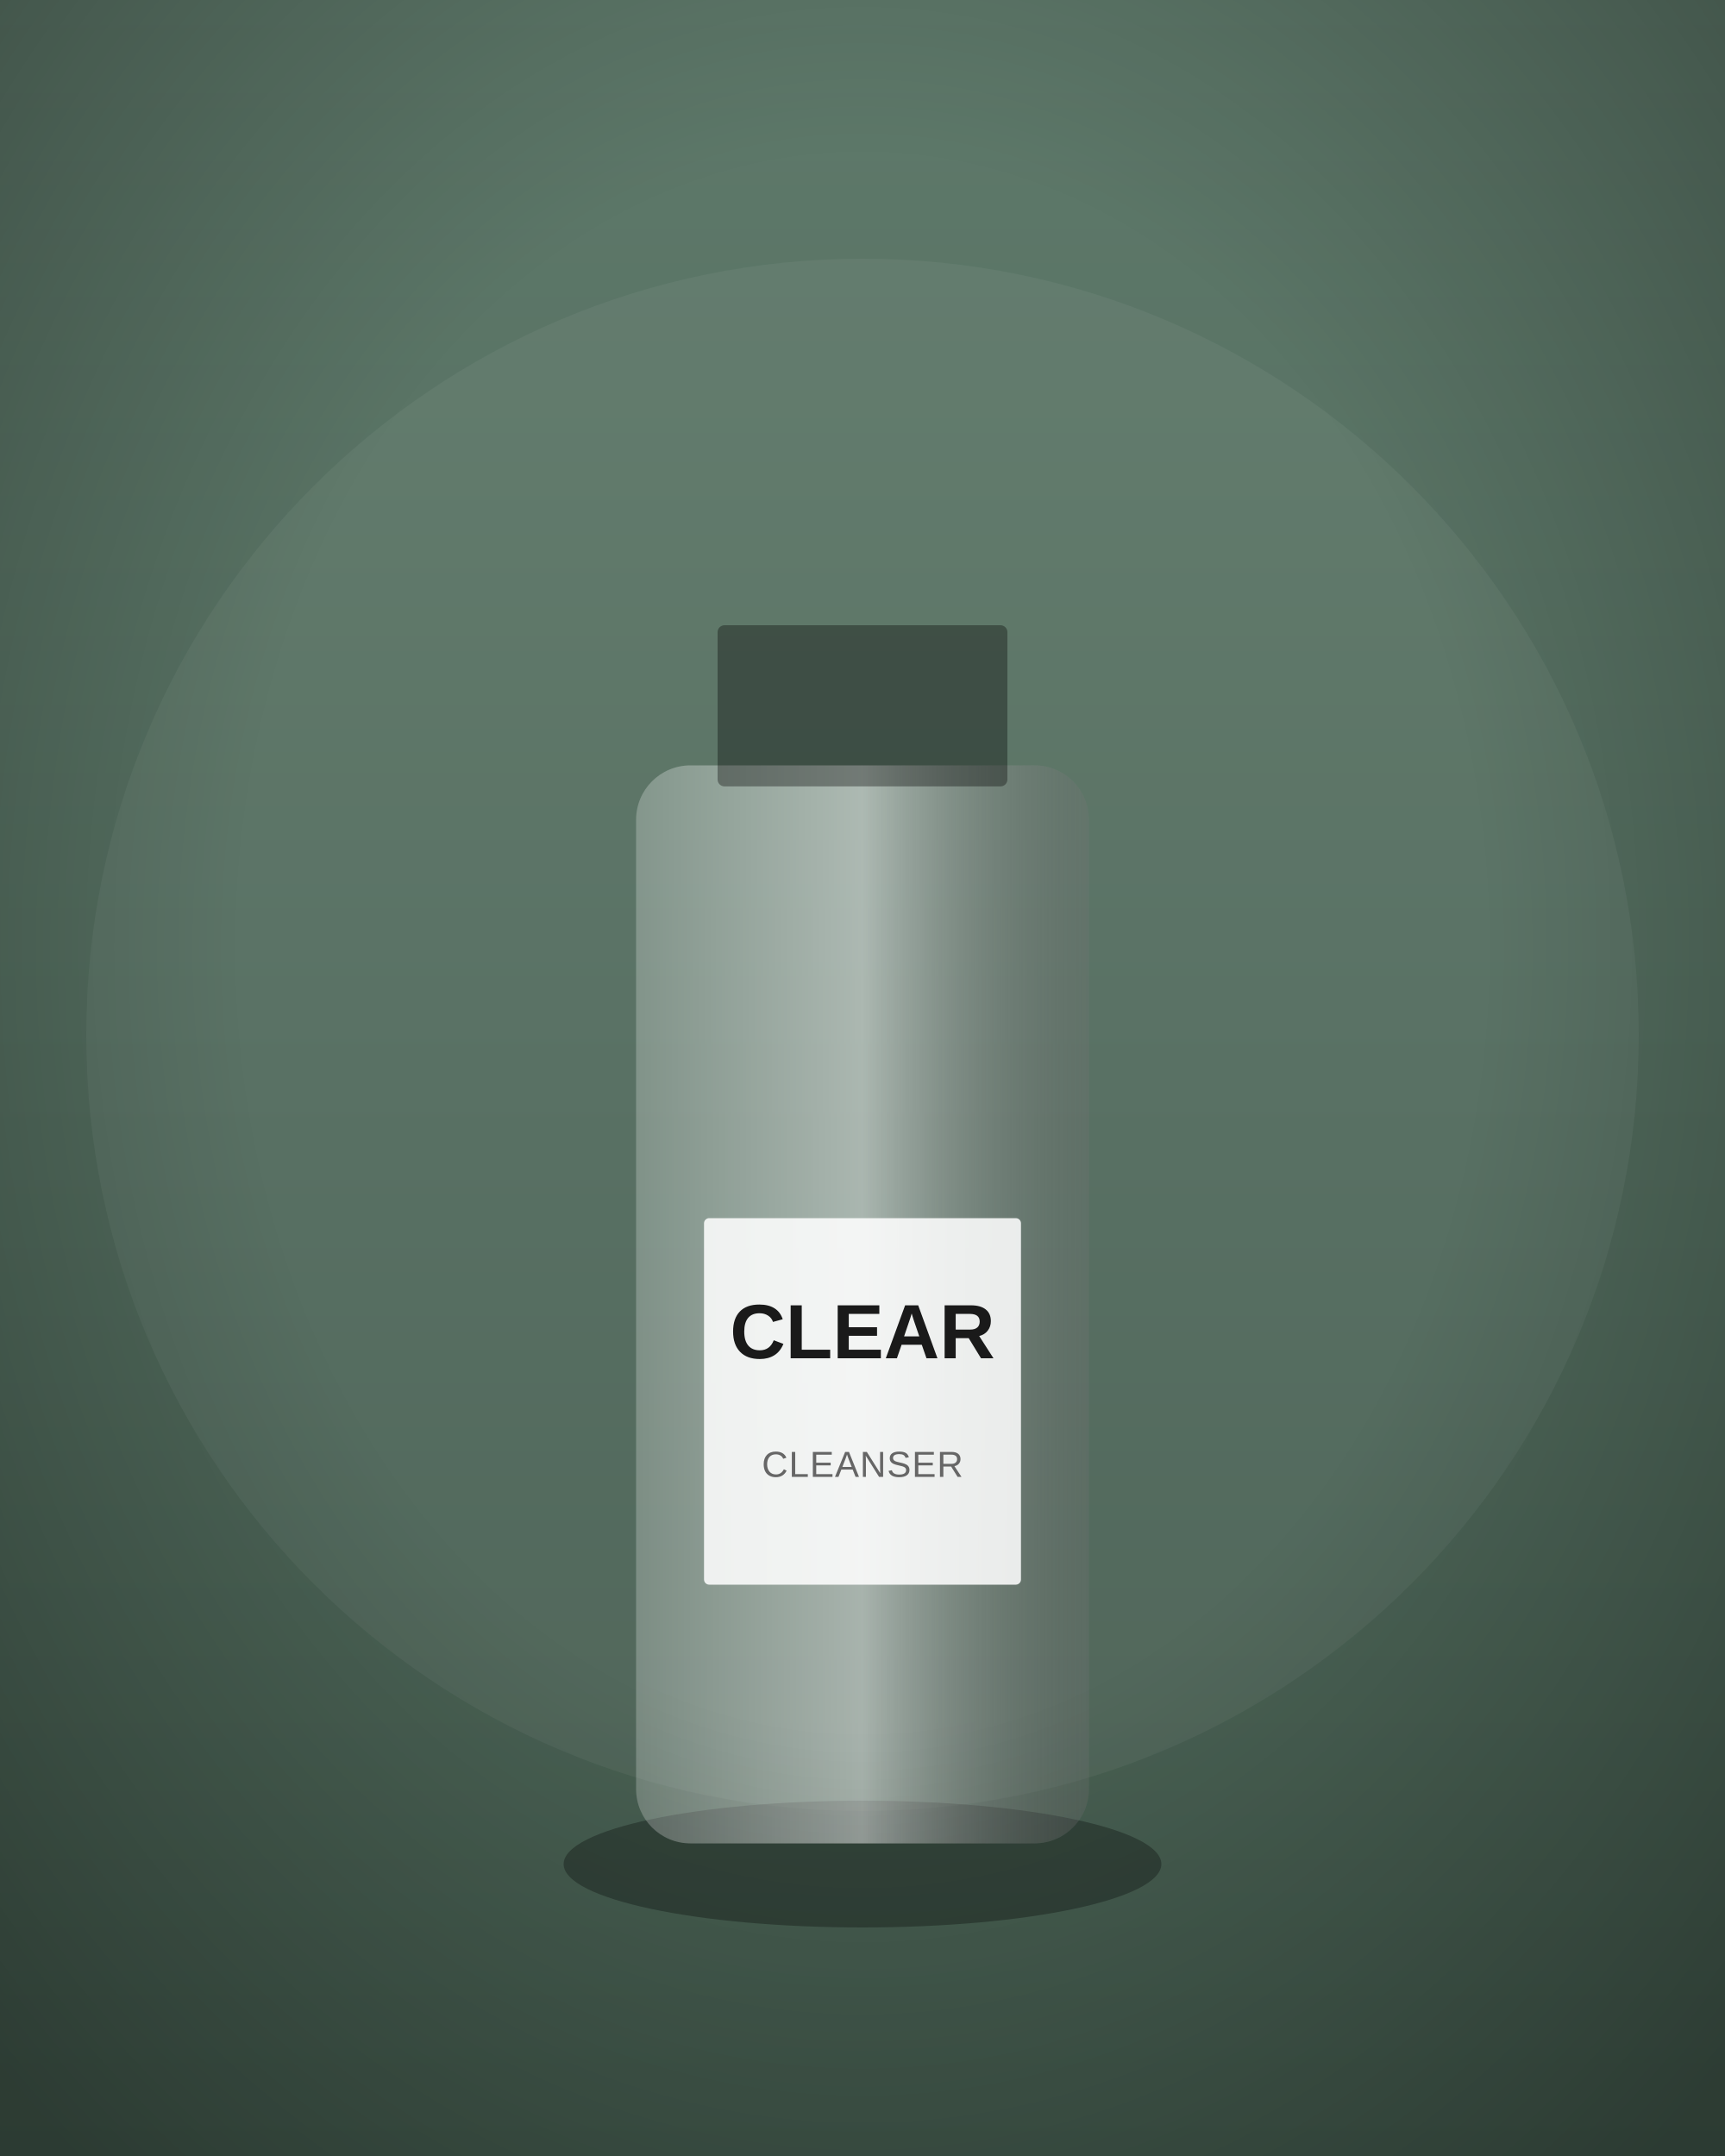
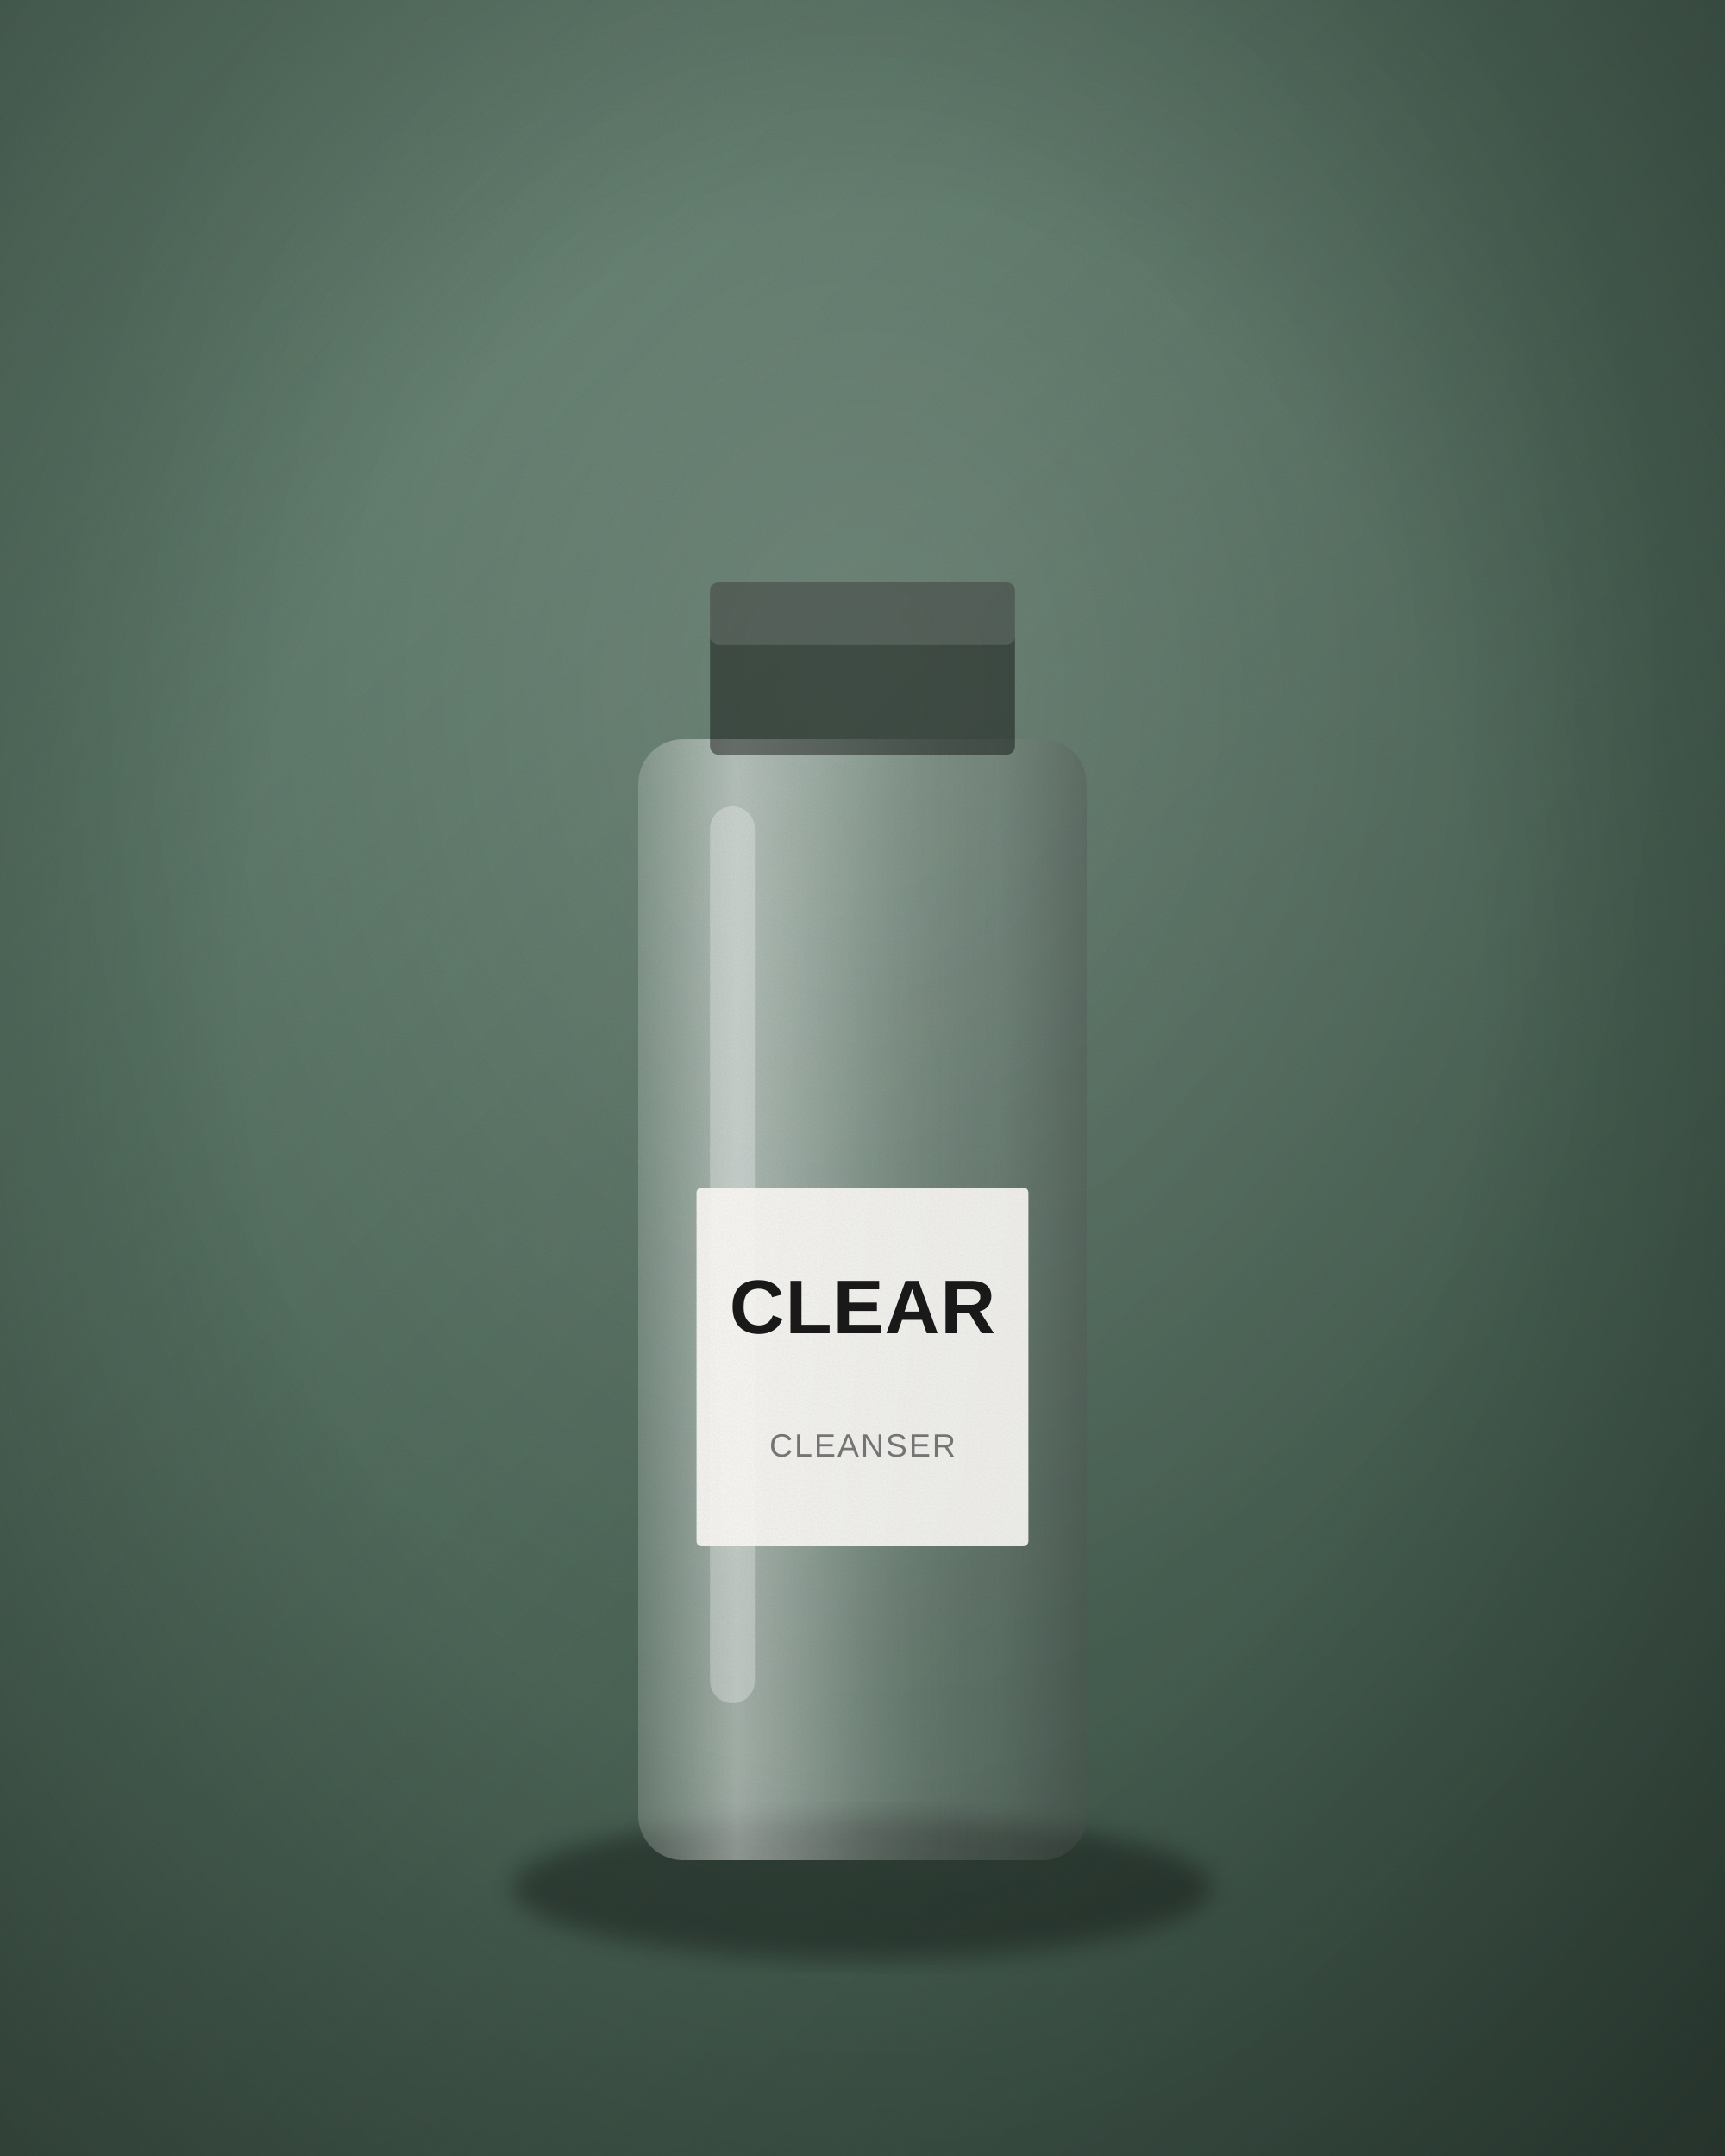
<svg xmlns="http://www.w3.org/2000/svg" viewBox="0 0 1000 1250" width="1000" height="1250">
  <defs>
-     <linearGradient id="bg" x1="0" y1="0" x2="0" y2="1">
-       <stop offset="0" stop-color="#5f7a6b" />
-       <stop offset="1" stop-color="#435a4d" />
+     <linearGradient id="bg" x1="0.1" y1="0" x2="0.9" y2="1">
+       <stop offset="0" stop-color="#62806f" />
+       <stop offset="1" stop-color="#3c5246" />
    </linearGradient>
-     <radialGradient id="vig" cx="0.5" cy="0.44" r="0.72">
-       <stop offset="0.5" stop-color="rgba(0,0,0,0)" />
-       <stop offset="1" stop-color="rgba(0,0,0,0.34)" />
+     <radialGradient id="light" cx="0.5" cy="0.32" r="0.85">
+       <stop offset="0" stop-color="rgba(255,255,255,0.16)" />
+       <stop offset="0.55" stop-color="rgba(255,255,255,0)" />
+     </radialGradient>
+     <radialGradient id="vig" cx="0.5" cy="0.46" r="0.78">
+       <stop offset="0.46" stop-color="rgba(0,0,0,0)" />
+       <stop offset="1" stop-color="rgba(0,0,0,0.4)" />
    </radialGradient>
    <linearGradient id="glass" x1="0" y1="0" x2="1" y2="0">
-       <stop offset="0" stop-color="rgba(255,255,255,0.10)" />
-       <stop offset="0.5" stop-color="rgba(255,255,255,0.40)" />
-       <stop offset="1" stop-color="rgba(0,0,0,0.16)" />
+       <stop offset="0" stop-color="rgba(255,255,255,0.06)" />
+       <stop offset="0.22" stop-color="rgba(255,255,255,0.42)" />
+       <stop offset="0.5" stop-color="rgba(255,255,255,0.12)" />
+       <stop offset="0.8" stop-color="rgba(0,0,0,0.06)" />
+       <stop offset="1" stop-color="rgba(0,0,0,0.22)" />
    </linearGradient>
+     <linearGradient id="metal" x1="0" y1="0" x2="1" y2="0">
+       <stop offset="0" stop-color="rgba(255,255,255,0.04)" />
+       <stop offset="0.42" stop-color="rgba(255,255,255,0.62)" />
+       <stop offset="0.62" stop-color="rgba(255,255,255,0.2)" />
+       <stop offset="1" stop-color="rgba(0,0,0,0.34)" />
+     </linearGradient>
+     <filter id="grain">
+       <feTurbulence type="fractalNoise" baseFrequency="0.9" numOctaves="2" stitchTiles="stitch" seed="16" />
+       <feColorMatrix type="matrix" values="0 0 0 0 0  0 0 0 0 0  0 0 0 0 0  0 0 0 0.05 0" />
+     </filter>
+     <filter id="soft">
+       <feGaussianBlur stdDeviation="7" />
+     </filter>
  </defs>
  <rect width="1000" height="1250" fill="url(#bg)" />
-   <circle cx="500" cy="600" r="450" fill="rgba(255,255,255,0.05)" />
-   <ellipse cx="500" cy="1080.75" rx="173.25" ry="36.75" fill="rgba(0,0,0,0.3)" />
-   <rect x="368.75" y="443.75" width="262.5" height="625" rx="31.5" fill="rgba(255,255,255,0.16)" />
-   <rect x="368.75" y="443.75" width="262.5" height="625" rx="31.5" fill="url(#glass)" />
-   <rect x="416" y="362.5" width="168" height="93.437" rx="4" fill="rgba(0,0,0,0.34)" />
-   <rect x="408.125" y="706.25" width="183.75" height="212.5" rx="3" fill="rgba(255,255,255,0.86)" />
-   <text x="500" y="787.5" font-family="Archivo, Arial, sans-serif" font-size="44.625" font-weight="700" fill="#1a1a1a" text-anchor="middle">CLEAR</text>
-   <text x="500" y="856.25" font-family="Archivo, Arial, sans-serif" font-size="21" fill="#666" text-anchor="middle" letter-spacing="0.5">CLEANSER</text>
+   <rect width="1000" height="1250" fill="url(#light)" />
+   <ellipse cx="500" cy="1094.5" rx="202.8" ry="41.6" fill="rgba(0,0,0,0.34)" filter="url(#soft)" />
+   <rect x="370" y="428.5" width="260" height="650" rx="26" fill="rgba(255,255,255,0.14)" />
+   <rect x="370" y="428.5" width="260" height="650" rx="26" fill="url(#glass)" />
+   <rect x="411.6" y="467.5" width="26" height="520" rx="13" fill="rgba(255,255,255,0.3)" />
+   <rect x="411.6" y="337.5" width="176.8" height="100.1" rx="5" fill="rgba(0,0,0,0.42)" />
+   <rect x="411.6" y="337.5" width="176.8" height="36.4" rx="5" fill="rgba(255,255,255,0.12)" />
+   <rect x="403.8" y="688.5" width="192.4" height="208" rx="3" fill="rgba(252,250,246,0.92)" />
+   <text x="500" y="773" font-family="Archivo, Arial, sans-serif" font-size="44.2" font-weight="700" letter-spacing="0.5" fill="#1a1a1a" text-anchor="middle">CLEAR</text>
+   <text x="500" y="844.5" font-family="Archivo, Arial, sans-serif" font-size="18.72" fill="#777" text-anchor="middle" letter-spacing="1">CLEANSER</text>
  <rect width="1000" height="1250" fill="url(#vig)" />
+   <rect width="1000" height="1250" filter="url(#grain)" />
</svg>
